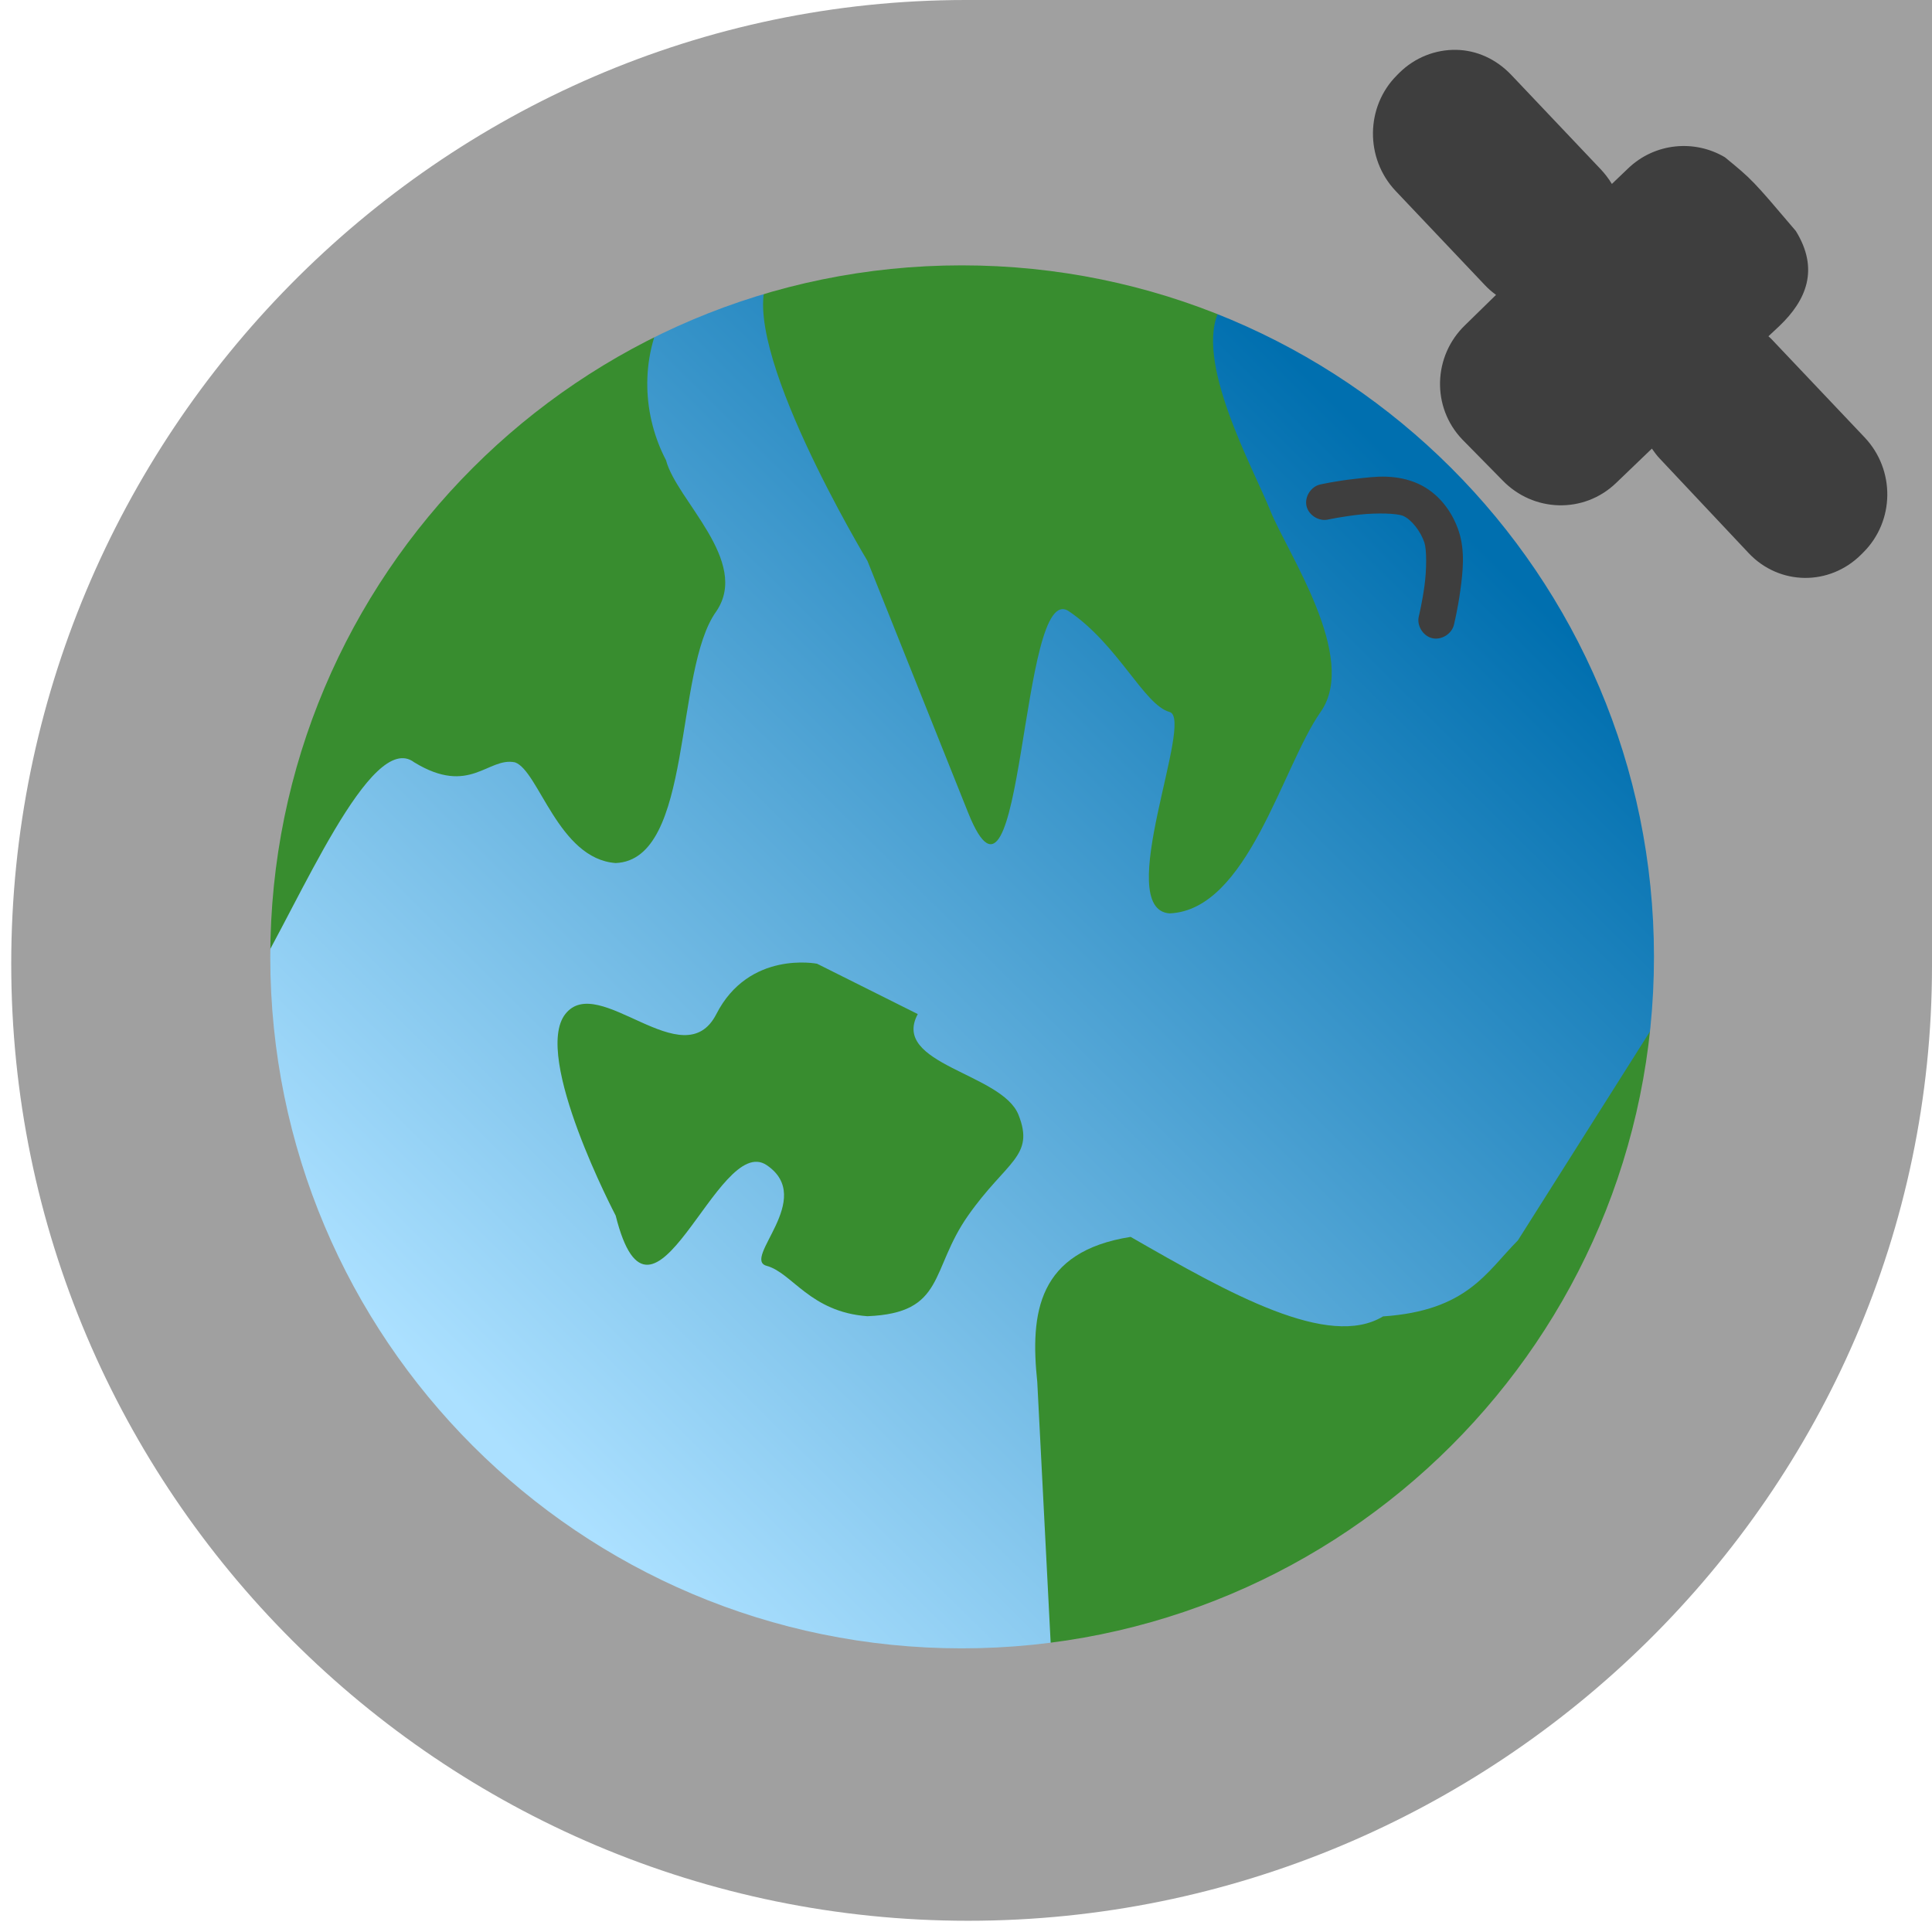
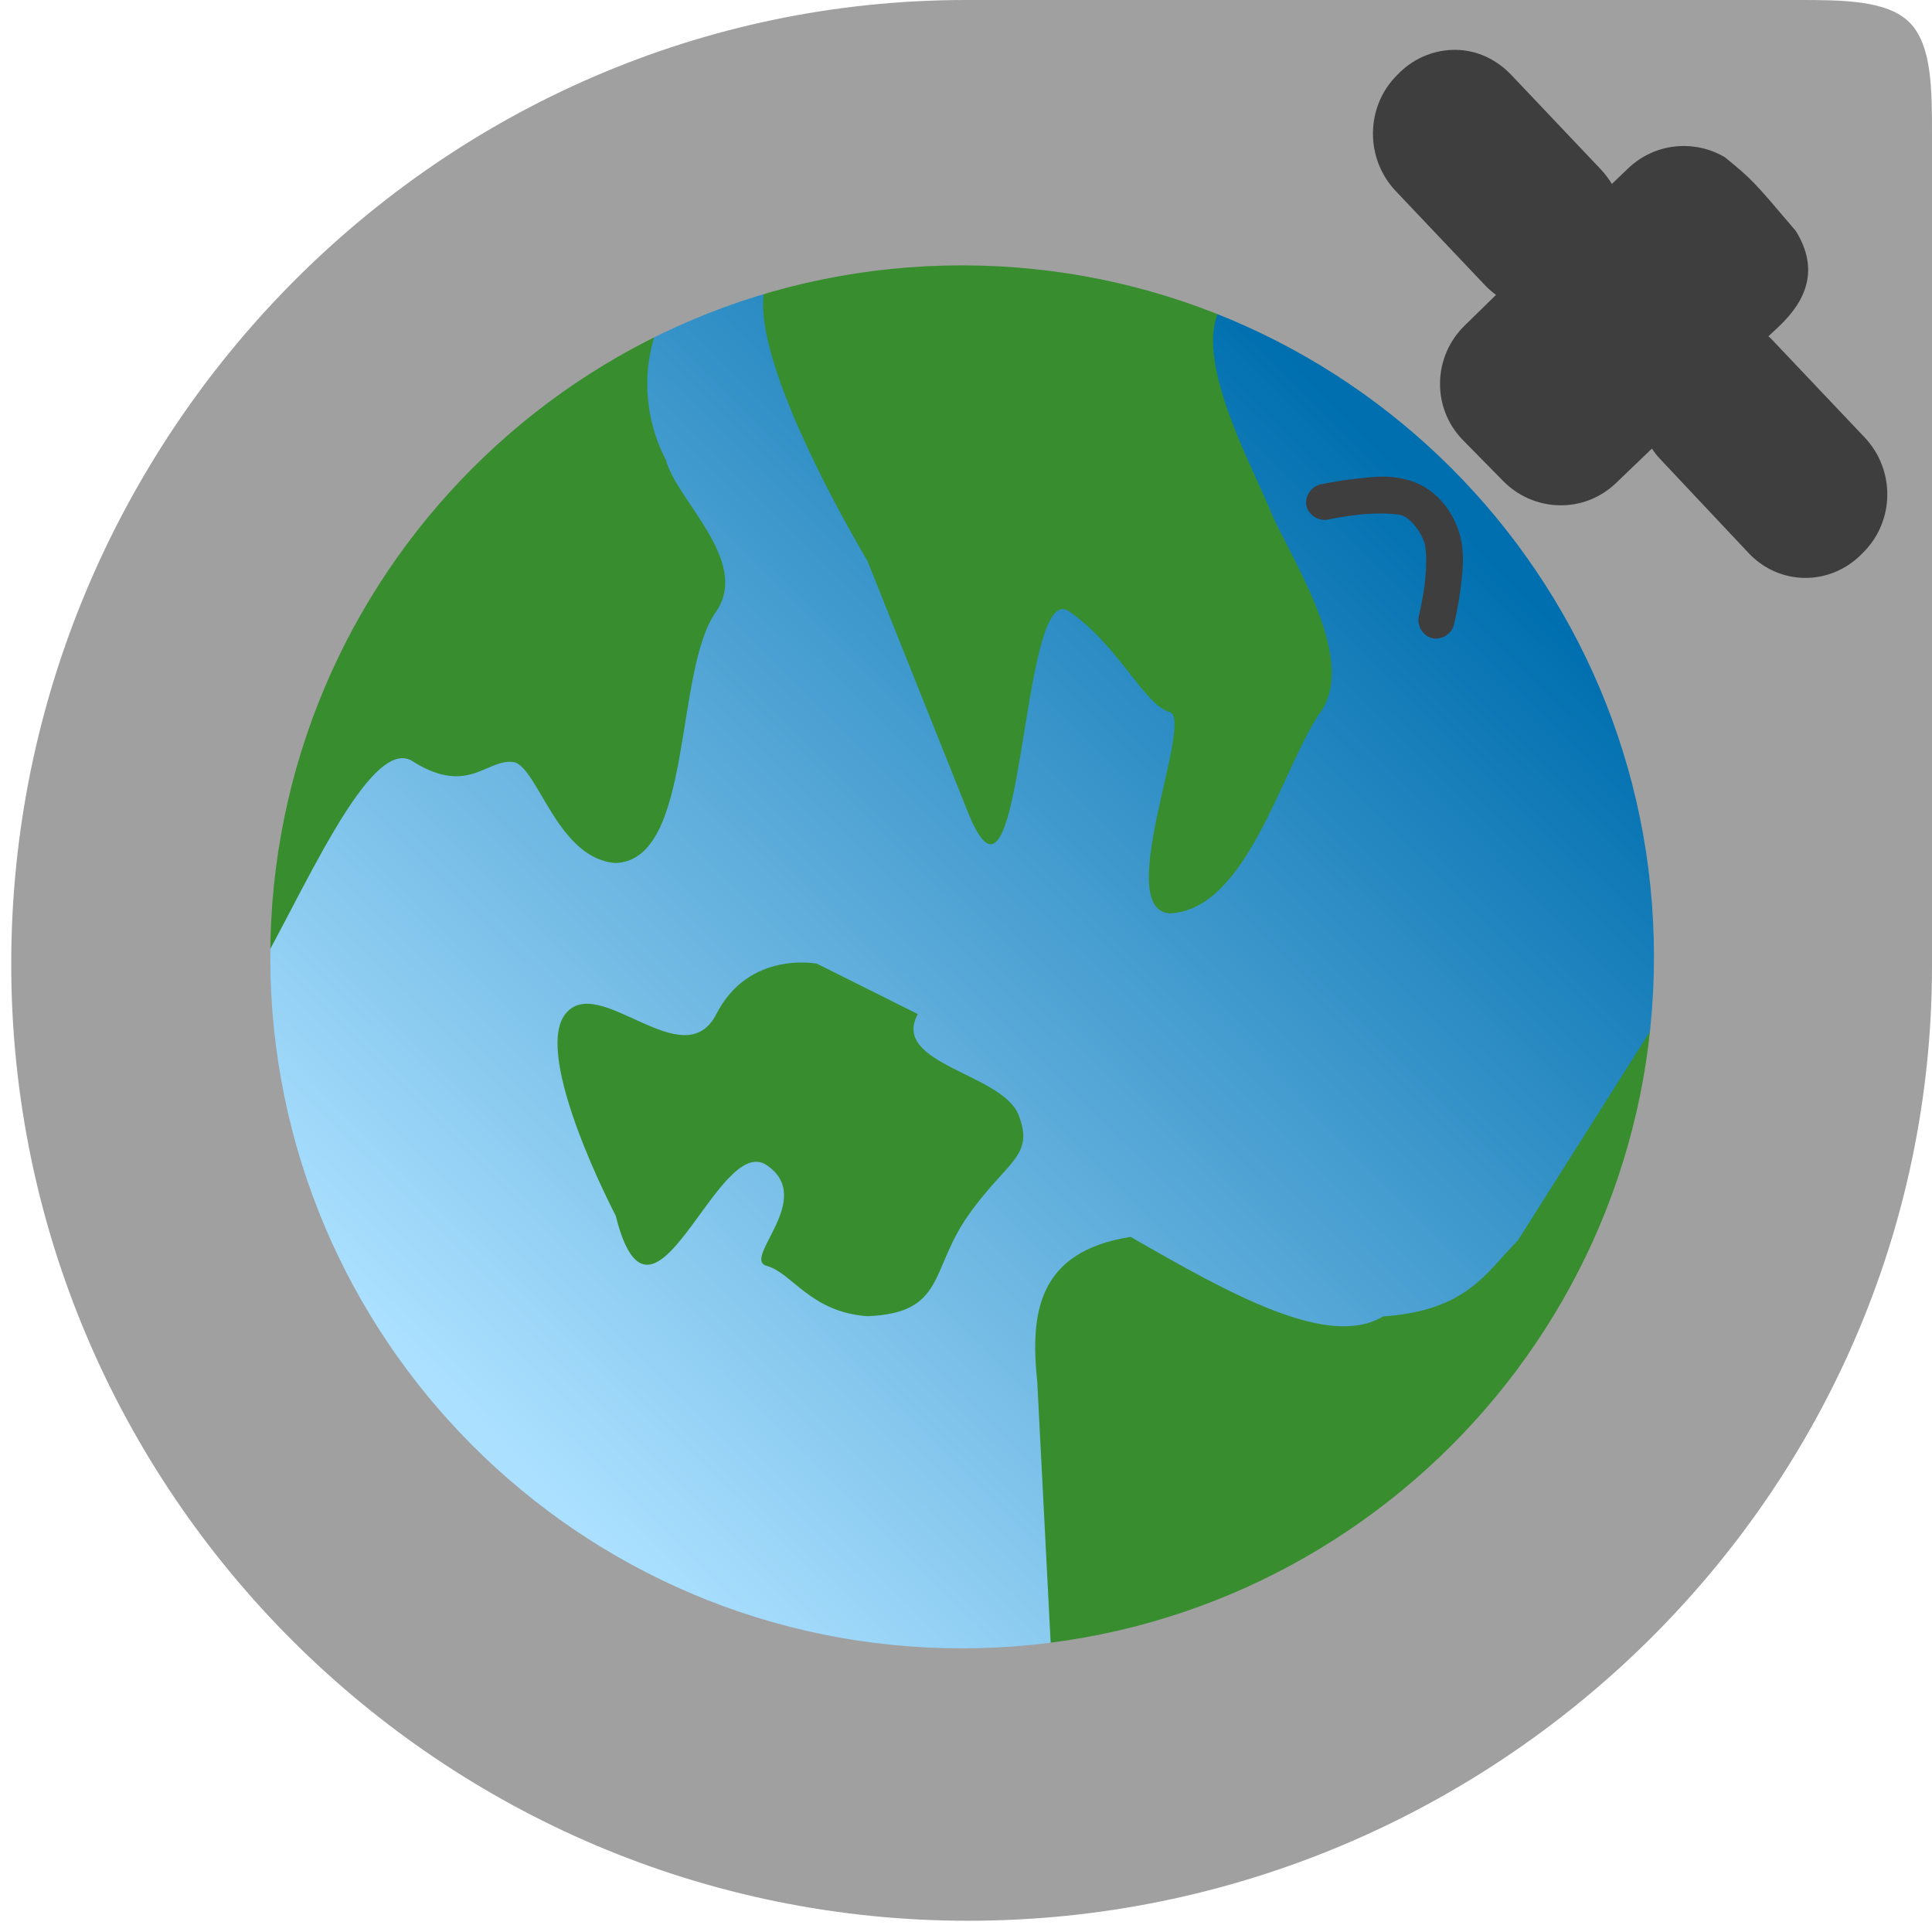
<svg xmlns="http://www.w3.org/2000/svg" xmlns:xlink="http://www.w3.org/1999/xlink" width="86" height="86" id="svg2" version="1.0">
  <defs id="defs4">
    <linearGradient id="linearGradient20424">
      <stop style="stop-color:#f7ff79;stop-opacity:1;" offset="0" id="stop20426" />
      <stop style="stop-color:#c35c00;stop-opacity:1;" offset="1" id="stop20428" />
    </linearGradient>
    <linearGradient id="linearGradient20289">
      <stop style="stop-color:#abe0ff;stop-opacity:1;" offset="0" id="stop20291" />
      <stop style="stop-color:#006faf;stop-opacity:1;" offset="1" id="stop20293" />
    </linearGradient>
    <linearGradient id="linearGradient3171">
      <stop style="stop-color:#bbbcfd;stop-opacity:1;" offset="0" id="stop3173" />
      <stop style="stop-color:#5357f8;stop-opacity:1;" offset="1" id="stop3175" />
    </linearGradient>
    <linearGradient id="linearGradient3308">
      <stop style="stop-color:#ffffff;stop-opacity:1;" offset="0" id="stop3310" />
      <stop id="stop3316" offset="0.433" style="stop-color:#fffdf7;stop-opacity:1;" />
      <stop style="stop-color:#e0b304;stop-opacity:1;" offset="0.747" id="stop3364" />
      <stop style="stop-color:#ffeb3a;stop-opacity:1;" offset="1" id="stop3312" />
    </linearGradient>
    <radialGradient xlink:href="#linearGradient3308" id="radialGradient3314" cx="16" cy="15.5" fx="16" fy="15.5" r="4.5" gradientTransform="matrix(0.997802,0,0,3.228579,0.03516739,-34.02446)" gradientUnits="userSpaceOnUse" />
    <radialGradient xlink:href="#linearGradient3308" id="radialGradient3320" gradientUnits="userSpaceOnUse" gradientTransform="matrix(0,-0.997802,3.228579,0,-34.04297,31.97362)" cx="16" cy="15.5" fx="16" fy="15.5" r="4.5" />
    <radialGradient xlink:href="#linearGradient3308" id="radialGradient3330" gradientUnits="userSpaceOnUse" gradientTransform="matrix(0.997802,0,0,3.228579,0.03516739,-34.02446)" cx="16" cy="15.5" fx="16" fy="15.5" r="4.5" />
    <radialGradient xlink:href="#linearGradient3308" id="radialGradient3339" gradientUnits="userSpaceOnUse" gradientTransform="matrix(0,-0.997802,3.228579,0,-34.04297,31.97362)" cx="16" cy="15.5" fx="16" fy="15.5" r="4.5" />
    <radialGradient xlink:href="#linearGradient3308" id="radialGradient3350" cx="16" cy="16" fx="16" fy="16" r="14.5" gradientUnits="userSpaceOnUse" gradientTransform="translate(20,1)" />
    <radialGradient xlink:href="#linearGradient3308" id="radialGradient3359" gradientUnits="userSpaceOnUse" gradientTransform="translate(20,1)" cx="16" cy="16" fx="16" fy="16" r="14.5" />
    <radialGradient xlink:href="#linearGradient3308" id="radialGradient3362" gradientUnits="userSpaceOnUse" cx="16" cy="16" fx="16" fy="16" r="14.5" />
    <linearGradient xlink:href="#linearGradient20289" id="linearGradient20295" x1="7.319" y1="26.114" x2="25.88" y2="7.385" gradientUnits="userSpaceOnUse" />
    <linearGradient xlink:href="#linearGradient20424" id="linearGradient20430" x1="69.949" y1="-40.318" x2="77.97" y2="-35.374" gradientUnits="userSpaceOnUse" />
    <linearGradient xlink:href="#linearGradient20424" id="linearGradient20432" gradientUnits="userSpaceOnUse" x1="69.949" y1="-40.318" x2="77.97" y2="-35.374" />
    <linearGradient xlink:href="#linearGradient20424" id="linearGradient20434" gradientUnits="userSpaceOnUse" x1="69.949" y1="-40.318" x2="77.97" y2="-35.374" />
    <linearGradient xlink:href="#linearGradient20424" id="linearGradient20436" gradientUnits="userSpaceOnUse" x1="69.949" y1="-40.318" x2="77.97" y2="-35.374" />
    <linearGradient xlink:href="#linearGradient20424" id="linearGradient20438" gradientUnits="userSpaceOnUse" x1="69.949" y1="-40.318" x2="77.97" y2="-35.374" />
    <linearGradient xlink:href="#linearGradient20424" id="linearGradient20440" gradientUnits="userSpaceOnUse" x1="69.949" y1="-40.318" x2="77.97" y2="-35.374" />
    <linearGradient xlink:href="#linearGradient20424" id="linearGradient20443" gradientUnits="userSpaceOnUse" x1="69.949" y1="-40.318" x2="77.97" y2="-35.374" />
    <linearGradient xlink:href="#linearGradient20424" id="linearGradient20446" gradientUnits="userSpaceOnUse" x1="69.949" y1="-40.318" x2="77.97" y2="-35.374" />
    <linearGradient xlink:href="#linearGradient20424" id="linearGradient20449" gradientUnits="userSpaceOnUse" x1="69.949" y1="-40.318" x2="77.97" y2="-35.374" />
    <linearGradient xlink:href="#linearGradient20424" id="linearGradient20452" gradientUnits="userSpaceOnUse" x1="69.949" y1="-40.318" x2="77.97" y2="-35.374" />
    <linearGradient xlink:href="#linearGradient20424" id="linearGradient20455" gradientUnits="userSpaceOnUse" x1="69.949" y1="-40.318" x2="77.97" y2="-35.374" gradientTransform="translate(0,54)" />
  </defs>
  <g id="layer1" transform="translate(0,54)">
    <rect style="fill:#dbf300;fill-opacity:1;stroke:none" id="rect3355" width="8.244" height="0" x="89.811" y="-35.827" />
    <path style="fill:url(#linearGradient20295);fill-opacity:1;stroke:none" id="path2452" d="M 30,16 C 30,23.732 23.732,30 16,30 8.268,30 2,23.732 2,16 2,8.268 8.268,2 16,2 23.732,2 30,8.268 30,16 z" transform="matrix(2.24143,0,0,2.24143,7.231749,-46.9636)" />
    <path style="fill:#388d2f;fill-opacity:1;fill-rule:evenodd;stroke:none" d="m 11.234,-10.345 c 2.099,-3.486 5.272,-11.194 7.205,-9.721 2.474,1.51 3.278,-0.247 4.483,0 1.057,0.363 1.931,4.298 4.483,4.483 3.484,-0.141 2.576,-8.584 4.483,-11.207 1.514,-2.241 -1.78,-4.945 -2.241,-6.724 -1.014,-1.934 -1.208,-4.483 0,-6.724 l -9.652,5.763 -4.483,6.793 -4.689,11.482 z" id="path3366" />
    <path style="fill:#388d2f;fill-opacity:1;fill-rule:evenodd;stroke:none" d="M 46.789,19.529 46.173,7.523 c -0.325,-3.088 0.019,-5.811 4.156,-6.465 4.43,2.549 8.814,5.006 11.236,3.54 3.747,-0.256 4.592,-1.963 6.003,-3.386 l 6.618,-10.466 -1.231,8.619 -4.31,7.85 -6.311,6.926 -7.85,3.848 -7.696,1.539 z" id="path3368" />
    <path style="fill:#388d2f;fill-opacity:1;fill-rule:evenodd;stroke:none" d="m 43.095,-17.825 c 2.497,6.243 2.28,-10.457 4.483,-8.966 2.203,1.492 3.352,4.178 4.483,4.483 1.131,0.305 -2.552,8.781 0,8.966 3.484,-0.141 5.014,-6.533 6.724,-8.966 1.71,-2.432 -1.504,-7.109 -2.241,-8.966 -0.738,-1.857 -3.45,-6.724 -2.241,-8.966 l -10.726,-3.409 c 0,0 -7.922,-0.811 -9.378,2.035 -1.455,2.846 4.414,12.581 4.414,12.581 z" id="path2402" />
    <path style="fill:#388d2f;fill-opacity:1;fill-rule:evenodd;stroke:none" d="m 27.405,0.106 c 1.631,6.524 4.521,-3.733 6.724,-2.241 2.203,1.492 -1.131,4.178 0,4.483 1.131,0.305 1.931,2.057 4.483,2.241 3.484,-0.141 2.773,-2.051 4.483,-4.483 1.71,-2.432 2.979,-2.626 2.241,-4.483 -0.738,-1.857 -5.691,-2.241 -4.483,-4.483 l -4.483,-2.241 c 0,0 -3.028,-0.605 -4.483,2.241 -1.455,2.846 -5.25,-1.888 -6.724,0 -1.474,1.888 2.241,8.966 2.241,8.966 z" id="path2404" />
-     <path style="font-size:medium;font-style:normal;font-variant:normal;font-weight:normal;font-stretch:normal;text-indent:0;text-align:start;text-decoration:none;line-height:normal;letter-spacing:normal;word-spacing:normal;text-transform:none;direction:ltr;block-progression:tb;writing-mode:lr-tb;text-anchor:start;baseline-shift:baseline;color:#000000;fill:#a0a0a0;fill-opacity:1;stroke:none;stroke-width:3;marker:none;visibility:visible;display:inline;overflow:visible;enable-background:accumulate;font-family:Sans;-inkscape-font-specification:Sans" d="M 43,0 C 19.524,0 0.5,19.431 0.5,42.906 0.5,66.382 19.618,85.5 43.094,85.5 66.569,85.5 86,66.476 86,43 86,31.262 86,8 86,0 75,0 54.738,0 43,0 z m -0.188,11.812 c 17.002,0 30.812,13.779 30.812,30.781 0,17.002 -13.81,30.781 -30.812,30.781 -17.002,0 -30.781,-13.779 -30.781,-30.781 0,-17.002 13.779,-30.781 30.781,-30.781 z" id="path20303" transform="translate(0,-54)" />
+     <path style="font-size:medium;font-style:normal;font-variant:normal;font-weight:normal;font-stretch:normal;text-indent:0;text-align:start;text-decoration:none;line-height:normal;letter-spacing:normal;word-spacing:normal;text-transform:none;direction:ltr;block-progression:tb;writing-mode:lr-tb;text-anchor:start;baseline-shift:baseline;color:#000000;fill:#a0a0a0;fill-opacity:1;stroke:none;stroke-width:3;marker:none;visibility:visible;display:inline;overflow:visible;enable-background:accumulate;font-family:Sans;-inkscape-font-specification:Sans" d="M 43,0 C 19.524,0 0.5,19.431 0.5,42.906 0.5,66.382 19.618,85.5 43.094,85.5 66.569,85.5 86,66.476 86,43 86,37.131 86,15 86,6 86,4 86,2 85,1 84,0 82,0 80,0 71,0 48.869,0 43,0 z m -0.188,11.812 c 17.002,0 30.812,13.779 30.812,30.781 0,17.002 -13.81,30.781 -30.812,30.781 -17.002,0 -30.781,-13.779 -30.781,-30.781 0,-17.002 13.779,-30.781 30.781,-30.781 z" id="path20303" transform="translate(0,-54)" />
    <path style="font-size:medium;font-style:normal;font-variant:normal;font-weight:normal;font-stretch:normal;text-indent:0;text-align:start;text-decoration:none;line-height:normal;letter-spacing:normal;word-spacing:normal;text-transform:none;direction:ltr;block-progression:tb;writing-mode:lr-tb;text-anchor:start;baseline-shift:baseline;color:#000000;fill:#3e3e3e;fill-opacity:1;stroke:none;stroke-width:1.6;marker:none;visibility:visible;display:inline;overflow:visible;enable-background:accumulate;font-family:Sans;-inkscape-font-specification:Sans" d="M 64.812,2.219 C 63.907,2.205 62.986,2.549 62.281,3.25 L 62.188,3.344 C 60.778,4.746 60.758,7.056 62.125,8.5 l 3.969,4.188 c 0.16,0.169 0.319,0.307 0.5,0.438 l -1.375,1.344 c -1.435,1.378 -1.503,3.659 -0.125,5.094 L 66.875,21.375 c 1.378,1.435 3.628,1.503 5.062,0.125 l 1.594,-1.531 c 0.105,0.151 0.214,0.3 0.344,0.438 l 3.969,4.219 c 1.367,1.444 3.59,1.465 5,0.062 l 0.094,-0.094 c 1.41,-1.402 1.429,-3.681 0.062,-5.125 l -3.969,-4.188 c -0.103,-0.109 -0.2,-0.219 -0.312,-0.312 l 0.5,-0.469 C 80.392,13.374 81,12 79.938,10.281 78,8 78,8 76.781,7 75.428,6.199 73.661,6.355 72.469,7.5 L 71.75,8.188 C 71.615,7.961 71.438,7.73 71.25,7.531 L 67.281,3.344 C 66.598,2.622 65.718,2.232 64.812,2.219 z m -3.094,19 c -0.473,-0.017 -0.942,0.047 -1.375,0.094 -0.867,0.093 -1.562,0.25 -1.562,0.25 -0.416,0.083 -0.716,0.542 -0.625,0.956 0.091,0.414 0.556,0.705 0.968,0.606 0,0 0.645,-0.137 1.406,-0.219 0.761,-0.081 1.668,-0.06 1.938,0.062 0.378,0.171 0.779,0.704 0.938,1.188 0.102,0.31 0.103,1.196 0,1.938 -0.103,0.741 -0.25,1.344 -0.25,1.344 -0.098,0.409 0.185,0.871 0.594,0.969 0.409,0.098 0.871,-0.185 0.969,-0.594 0,0 0.166,-0.667 0.281,-1.5 0.115,-0.833 0.225,-1.78 -0.062,-2.656 -0.288,-0.876 -0.896,-1.71 -1.812,-2.125 -0.449,-0.204 -0.934,-0.296 -1.406,-0.312 z" transform="translate(0,-54)" id="path20391" />
  </g>
</svg>
